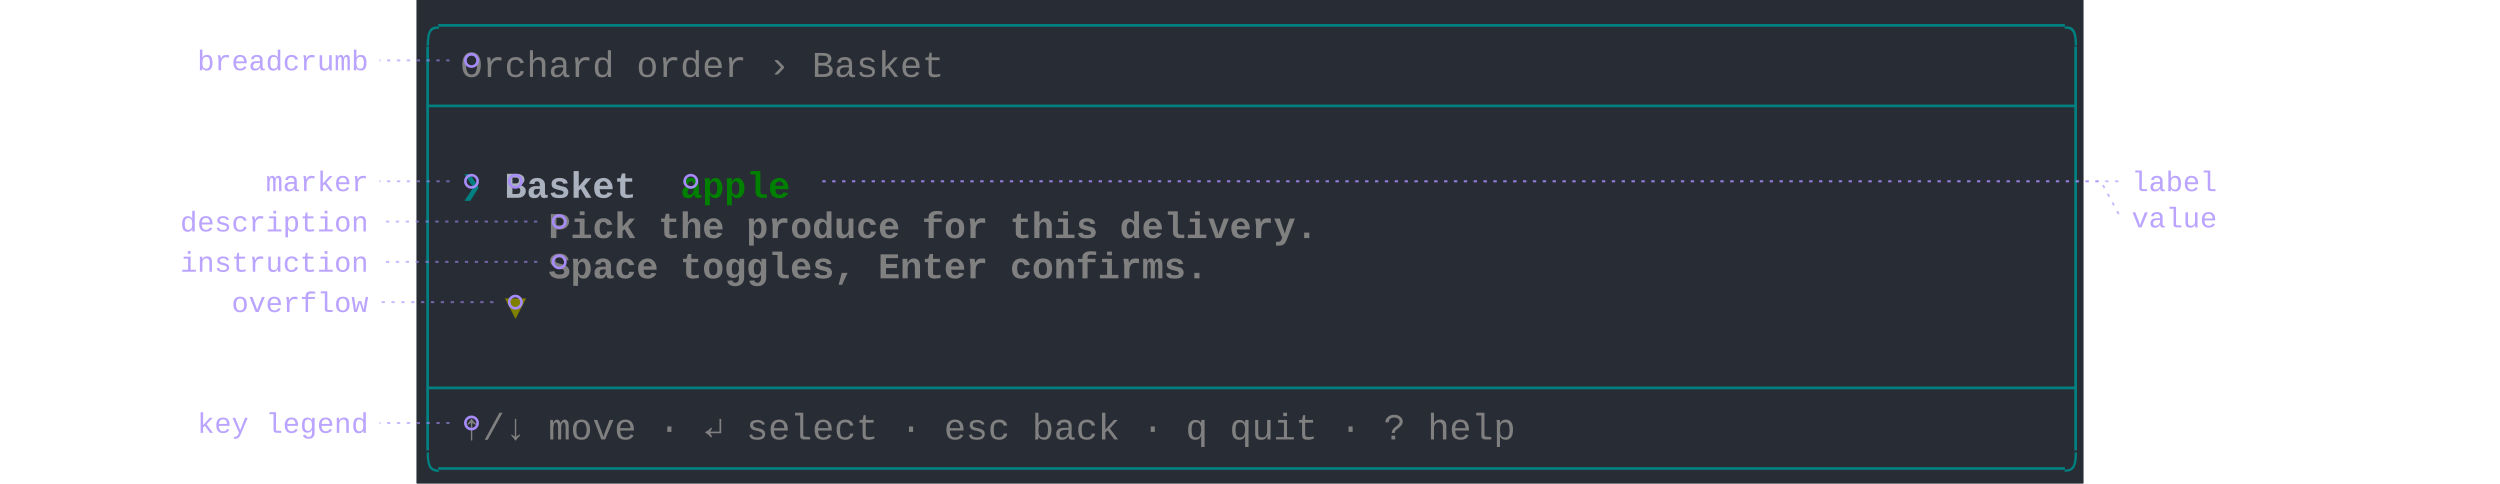
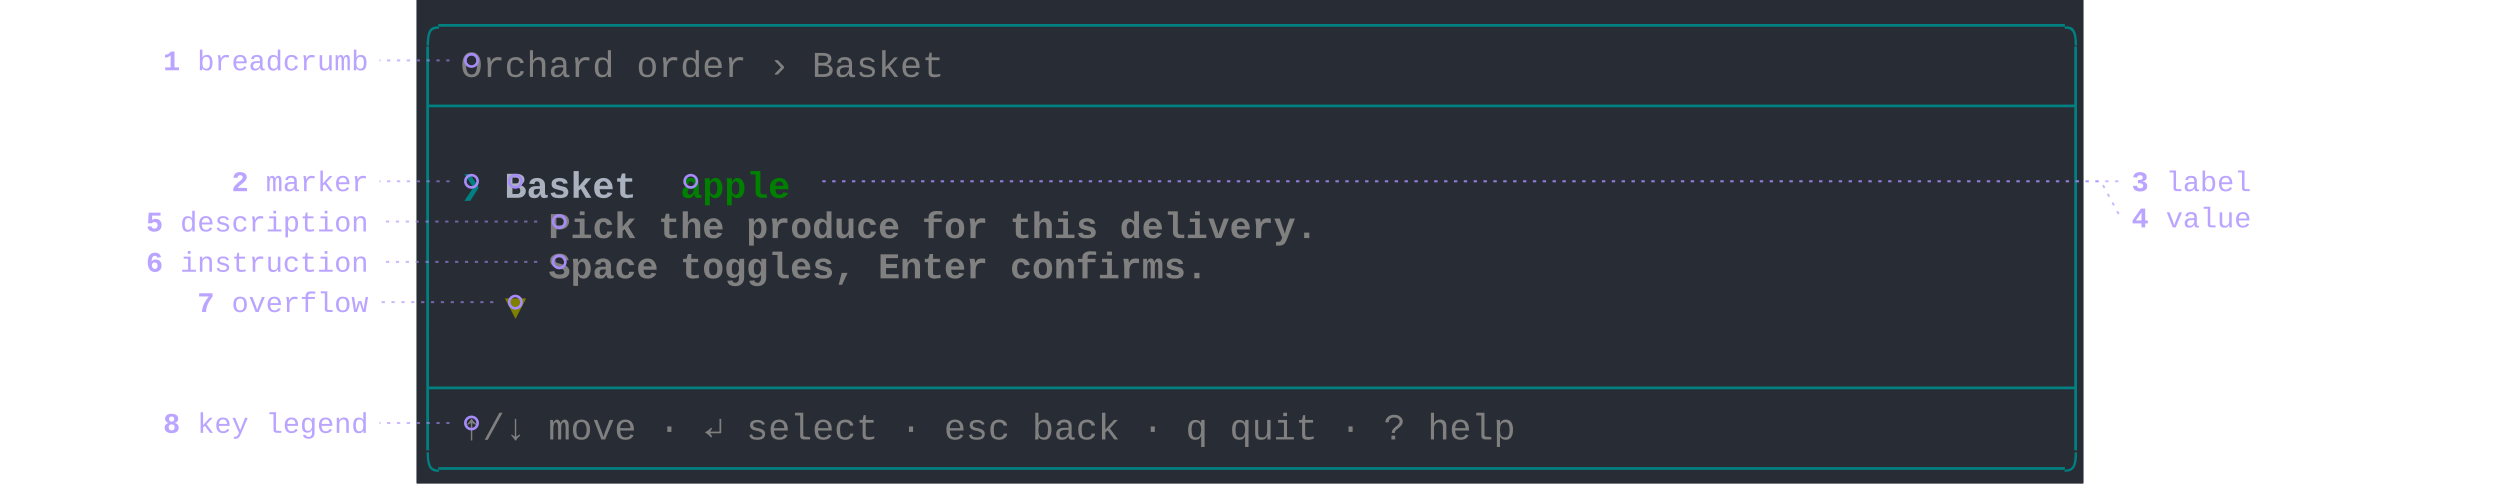
<svg xmlns="http://www.w3.org/2000/svg" xmlns:xlink="http://www.w3.org/1999/xlink" width="1140.00" height="220.44">
  <g transform="translate(190.00,0)">
    <svg width="760" height="220.44">
      <rect width="760" height="220.44" rx="0" ry="0" class="a" />
      <svg height="220.44" viewBox="0 0 76 22.044" width="760">
        <style>.a{fill:rgb(40,44,52)}.b{font-family:Consolas,"Courier New",Courier,"Liberation Mono",monospace}.c{fill:rgb(0,128,128);white-space:pre}.d{fill:transparent}.e{fill:rgb(82,139,255)}.f{fill:rgb(128,128,128);white-space:pre}.g{fill:rgb(0,128,128);font-weight:bold;white-space:pre}.h{fill:rgb(171,178,191);font-weight:bold;white-space:pre}.i{fill:rgb(0,128,0);font-weight:bold;white-space:pre}.j{fill:rgb(128,128,128);font-weight:bold;white-space:pre}.k{fill:rgb(128,128,0);font-weight:bold;white-space:pre}</style>
        <g font-family="Consolas, &quot;Courier New&quot;, Courier, &quot;Liberation Mono&quot;, monospace" font-size="1.67" class="b">
          <defs>
            <symbol id="1">
              <text x="0" y="1.67" class="c" textLength="76.152" lengthAdjust="spacingAndGlyphs">├──────────────────────────────────────────────────────────────────────────┤</text>
            </symbol>
            <symbol id="2">
              <text x="0" y="1.67" class="c" textLength="1.002" lengthAdjust="spacingAndGlyphs">│</text>
              <text x="75.15" y="1.67" class="c" textLength="1.002" lengthAdjust="spacingAndGlyphs">│</text>
            </symbol>
            <symbol id="a">
              <rect height="12" width="76" x="0" y="0" class="d" />
            </symbol>
            <symbol id="b">
              <rect height="1.837" width="1.102" class="e" />
            </symbol>
          </defs>
          <rect height="22.044" width="76" class="a" />
          <svg x="0" y="0" width="76">
            <svg x="0">
              <use xlink:href="#a" />
              <use xlink:href="#b" x="75.996" y="20.032" />
              <text x="0" y="1.67" class="c" textLength="76.152" lengthAdjust="spacingAndGlyphs">╭──────────────────────────────────────────────────────────────────────────╮</text>
              <text x="0" y="3.507" class="c" textLength="1.002" lengthAdjust="spacingAndGlyphs">│</text>
              <text x="2.004" y="3.507" class="f" textLength="7.014" lengthAdjust="spacingAndGlyphs">Orchard</text>
              <text x="10.02" y="3.507" class="f" textLength="5.01" lengthAdjust="spacingAndGlyphs">order</text>
              <text x="16.032" y="3.507" class="f" textLength="1.002" lengthAdjust="spacingAndGlyphs">›</text>
              <text x="18.036" y="3.507" class="f" textLength="6.012" lengthAdjust="spacingAndGlyphs">Basket</text>
              <text x="75.15" y="3.507" class="c" textLength="1.002" lengthAdjust="spacingAndGlyphs">│</text>
              <use xlink:href="#1" y="3.674" />
              <use xlink:href="#2" y="5.511" />
              <text x="0" y="9.018" class="c" textLength="1.002" lengthAdjust="spacingAndGlyphs">│</text>
              <text x="2.004" y="9.018" class="g" textLength="1.002" lengthAdjust="spacingAndGlyphs">❯</text>
              <text x="4.008" y="9.018" class="h" textLength="6.012" lengthAdjust="spacingAndGlyphs">Basket</text>
              <text x="12.024" y="9.018" class="i" textLength="5.01" lengthAdjust="spacingAndGlyphs">apple</text>
              <text x="75.15" y="9.018" class="c" textLength="1.002" lengthAdjust="spacingAndGlyphs">│</text>
              <text x="0" y="10.855" class="c" textLength="1.002" lengthAdjust="spacingAndGlyphs">│</text>
              <text x="6.012" y="10.855" class="j" textLength="4.008" lengthAdjust="spacingAndGlyphs">Pick</text>
              <text x="11.022" y="10.855" class="j" textLength="3.006" lengthAdjust="spacingAndGlyphs">the</text>
              <text x="15.03" y="10.855" class="j" textLength="7.014" lengthAdjust="spacingAndGlyphs">produce</text>
              <text x="23.046" y="10.855" class="j" textLength="3.006" lengthAdjust="spacingAndGlyphs">for</text>
              <text x="27.054" y="10.855" class="j" textLength="4.008" lengthAdjust="spacingAndGlyphs">this</text>
              <text x="32.064" y="10.855" class="j" textLength="9.018" lengthAdjust="spacingAndGlyphs">delivery.</text>
              <text x="75.15" y="10.855" class="c" textLength="1.002" lengthAdjust="spacingAndGlyphs">│</text>
              <text x="0" y="12.692" class="c" textLength="1.002" lengthAdjust="spacingAndGlyphs">│</text>
              <text x="6.012" y="12.692" class="j" textLength="5.01" lengthAdjust="spacingAndGlyphs">Space</text>
              <text x="12.024" y="12.692" class="j" textLength="8.016" lengthAdjust="spacingAndGlyphs">toggles,</text>
              <text x="21.042" y="12.692" class="j" textLength="5.01" lengthAdjust="spacingAndGlyphs">Enter</text>
              <text x="27.054" y="12.692" class="j" textLength="9.018" lengthAdjust="spacingAndGlyphs">confirms.</text>
              <text x="75.15" y="12.692" class="c" textLength="1.002" lengthAdjust="spacingAndGlyphs">│</text>
              <text x="0" y="14.529" class="c" textLength="1.002" lengthAdjust="spacingAndGlyphs">│</text>
              <text x="4.008" y="14.529" class="k" textLength="1.002" lengthAdjust="spacingAndGlyphs">▼</text>
              <text x="75.15" y="14.529" class="c" textLength="1.002" lengthAdjust="spacingAndGlyphs">│</text>
              <use xlink:href="#2" y="14.696" />
              <use xlink:href="#1" y="16.533" />
              <text x="0" y="20.04" class="c" textLength="1.002" lengthAdjust="spacingAndGlyphs">│</text>
              <text x="2.004" y="20.04" class="f" textLength="3.006" lengthAdjust="spacingAndGlyphs">↑/↓</text>
              <text x="6.012" y="20.04" class="f" textLength="4.008" lengthAdjust="spacingAndGlyphs">move</text>
              <text x="11.022" y="20.04" class="f" textLength="1.002" lengthAdjust="spacingAndGlyphs">·</text>
              <text x="13.026" y="20.04" class="f" textLength="1.002" lengthAdjust="spacingAndGlyphs">↵</text>
              <text x="15.03" y="20.04" class="f" textLength="6.012" lengthAdjust="spacingAndGlyphs">select</text>
              <text x="22.044" y="20.04" class="f" textLength="1.002" lengthAdjust="spacingAndGlyphs">·</text>
              <text x="24.048" y="20.04" class="f" textLength="3.006" lengthAdjust="spacingAndGlyphs">esc</text>
              <text x="28.056" y="20.04" class="f" textLength="4.008" lengthAdjust="spacingAndGlyphs">back</text>
              <text x="33.066" y="20.04" class="f" textLength="1.002" lengthAdjust="spacingAndGlyphs">·</text>
              <text x="35.07" y="20.04" class="f" textLength="1.002" lengthAdjust="spacingAndGlyphs">q</text>
              <text x="37.074" y="20.04" class="f" textLength="4.008" lengthAdjust="spacingAndGlyphs">quit</text>
              <text x="42.084" y="20.04" class="f" textLength="1.002" lengthAdjust="spacingAndGlyphs">·</text>
              <text x="44.088" y="20.04" class="f" textLength="1.002" lengthAdjust="spacingAndGlyphs">?</text>
              <text x="46.092" y="20.04" class="f" textLength="4.008" lengthAdjust="spacingAndGlyphs">help</text>
              <text x="75.15" y="20.04" class="c" textLength="1.002" lengthAdjust="spacingAndGlyphs">│</text>
              <text x="0" y="21.877" class="c" textLength="76.152" lengthAdjust="spacingAndGlyphs">╰──────────────────────────────────────────────────────────────────────────╯</text>
            </svg>
          </svg>
        </g>
      </svg>
    </svg>
  </g>
  <g>
    <circle cx="215.00" cy="27.55" r="2.8" fill="none" stroke="rgb(167,139,250)" stroke-width="1.2" />
    <path d="M 205.00 27.55 L 182.00 27.55 L 173.00 27.55" fill="none" stroke="rgb(167,139,250)" stroke-width="0.9" stroke-linejoin="round" stroke-opacity="0.6" stroke-dasharray="1.5 3" />
-     <text x="168.00" y="32.05" text-anchor="end" fill="rgb(186,164,255)" font-family="Consolas, &quot;Courier New&quot;, Courier, monospace" font-size="13">breadcrumb</text>
+     <text x="168.00" y="32.05" text-anchor="end" fill="rgb(186,164,255)" font-family="Consolas, &quot;Courier New&quot;, Courier, monospace" font-size="13">
+       <tspan font-weight="bold">1</tspan> breadcrumb</text>
    <circle cx="215.00" cy="82.67" r="2.8" fill="none" stroke="rgb(167,139,250)" stroke-width="1.2" />
    <path d="M 205.00 82.67 L 182.00 82.67 L 173.00 82.67" fill="none" stroke="rgb(167,139,250)" stroke-width="0.9" stroke-linejoin="round" stroke-opacity="0.6" stroke-dasharray="1.5 3" />
-     <text x="168.00" y="87.17" text-anchor="end" fill="rgb(186,164,255)" font-family="Consolas, &quot;Courier New&quot;, Courier, monospace" font-size="13">marker</text>
+     <text x="168.00" y="87.17" text-anchor="end" fill="rgb(186,164,255)" font-family="Consolas, &quot;Courier New&quot;, Courier, monospace" font-size="13">
+       <tspan font-weight="bold">2</tspan> marker</text>
    <circle cx="235.00" cy="82.67" r="2.8" fill="none" stroke="rgb(167,139,250)" stroke-width="1.2" />
    <path d="M 375.00 82.67 L 958.00 82.67 L 967.00 82.67" fill="none" stroke="rgb(167,139,250)" stroke-width="0.9" stroke-linejoin="round" stroke-opacity="0.6" stroke-dasharray="1.5 3" />
-     <text x="972.00" y="87.17" text-anchor="start" fill="rgb(186,164,255)" font-family="Consolas, &quot;Courier New&quot;, Courier, monospace" font-size="13">label</text>
+     <text x="972.00" y="87.17" text-anchor="start" fill="rgb(186,164,255)" font-family="Consolas, &quot;Courier New&quot;, Courier, monospace" font-size="13">
+       <tspan font-weight="bold">3</tspan> label</text>
    <circle cx="315.00" cy="82.67" r="2.8" fill="none" stroke="rgb(167,139,250)" stroke-width="1.2" />
    <path d="M 375.00 82.67 L 958.00 82.67 L 967.00 99.20" fill="none" stroke="rgb(167,139,250)" stroke-width="0.9" stroke-linejoin="round" stroke-opacity="0.6" stroke-dasharray="1.5 3" />
-     <text x="972.00" y="103.70" text-anchor="start" fill="rgb(186,164,255)" font-family="Consolas, &quot;Courier New&quot;, Courier, monospace" font-size="13">value</text>
+     <text x="972.00" y="103.70" text-anchor="start" fill="rgb(186,164,255)" font-family="Consolas, &quot;Courier New&quot;, Courier, monospace" font-size="13">
+       <tspan font-weight="bold">4</tspan> value</text>
    <circle cx="255.00" cy="101.04" r="2.8" fill="none" stroke="rgb(167,139,250)" stroke-width="1.2" />
    <path d="M 245.00 101.04 L 182.00 101.04 L 173.00 101.04" fill="none" stroke="rgb(167,139,250)" stroke-width="0.9" stroke-linejoin="round" stroke-opacity="0.6" stroke-dasharray="1.5 3" />
-     <text x="168.00" y="105.54" text-anchor="end" fill="rgb(186,164,255)" font-family="Consolas, &quot;Courier New&quot;, Courier, monospace" font-size="13">description</text>
+     <text x="168.00" y="105.54" text-anchor="end" fill="rgb(186,164,255)" font-family="Consolas, &quot;Courier New&quot;, Courier, monospace" font-size="13">
+       <tspan font-weight="bold">5</tspan> description</text>
    <circle cx="255.00" cy="119.41" r="2.8" fill="none" stroke="rgb(167,139,250)" stroke-width="1.2" />
    <path d="M 245.00 119.41 L 182.00 119.41 L 173.00 119.41" fill="none" stroke="rgb(167,139,250)" stroke-width="0.9" stroke-linejoin="round" stroke-opacity="0.6" stroke-dasharray="1.5 3" />
-     <text x="168.00" y="123.91" text-anchor="end" fill="rgb(186,164,255)" font-family="Consolas, &quot;Courier New&quot;, Courier, monospace" font-size="13">instruction</text>
+     <text x="168.00" y="123.91" text-anchor="end" fill="rgb(186,164,255)" font-family="Consolas, &quot;Courier New&quot;, Courier, monospace" font-size="13">
+       <tspan font-weight="bold">6</tspan> instruction</text>
    <circle cx="235.00" cy="137.78" r="2.8" fill="none" stroke="rgb(167,139,250)" stroke-width="1.2" />
    <path d="M 225.00 137.78 L 182.00 137.78 L 173.00 137.78" fill="none" stroke="rgb(167,139,250)" stroke-width="0.9" stroke-linejoin="round" stroke-opacity="0.6" stroke-dasharray="1.5 3" />
-     <text x="168.00" y="142.28" text-anchor="end" fill="rgb(186,164,255)" font-family="Consolas, &quot;Courier New&quot;, Courier, monospace" font-size="13">overflow</text>
+     <text x="168.00" y="142.28" text-anchor="end" fill="rgb(186,164,255)" font-family="Consolas, &quot;Courier New&quot;, Courier, monospace" font-size="13">
+       <tspan font-weight="bold">7</tspan> overflow</text>
    <circle cx="215.00" cy="192.89" r="2.8" fill="none" stroke="rgb(167,139,250)" stroke-width="1.2" />
    <path d="M 205.00 192.89 L 182.00 192.89 L 173.00 192.89" fill="none" stroke="rgb(167,139,250)" stroke-width="0.9" stroke-linejoin="round" stroke-opacity="0.6" stroke-dasharray="1.5 3" />
-     <text x="168.00" y="197.39" text-anchor="end" fill="rgb(186,164,255)" font-family="Consolas, &quot;Courier New&quot;, Courier, monospace" font-size="13">key legend</text>
+     <text x="168.00" y="197.39" text-anchor="end" fill="rgb(186,164,255)" font-family="Consolas, &quot;Courier New&quot;, Courier, monospace" font-size="13">
+       <tspan font-weight="bold">8</tspan> key legend</text>
  </g>
</svg>
